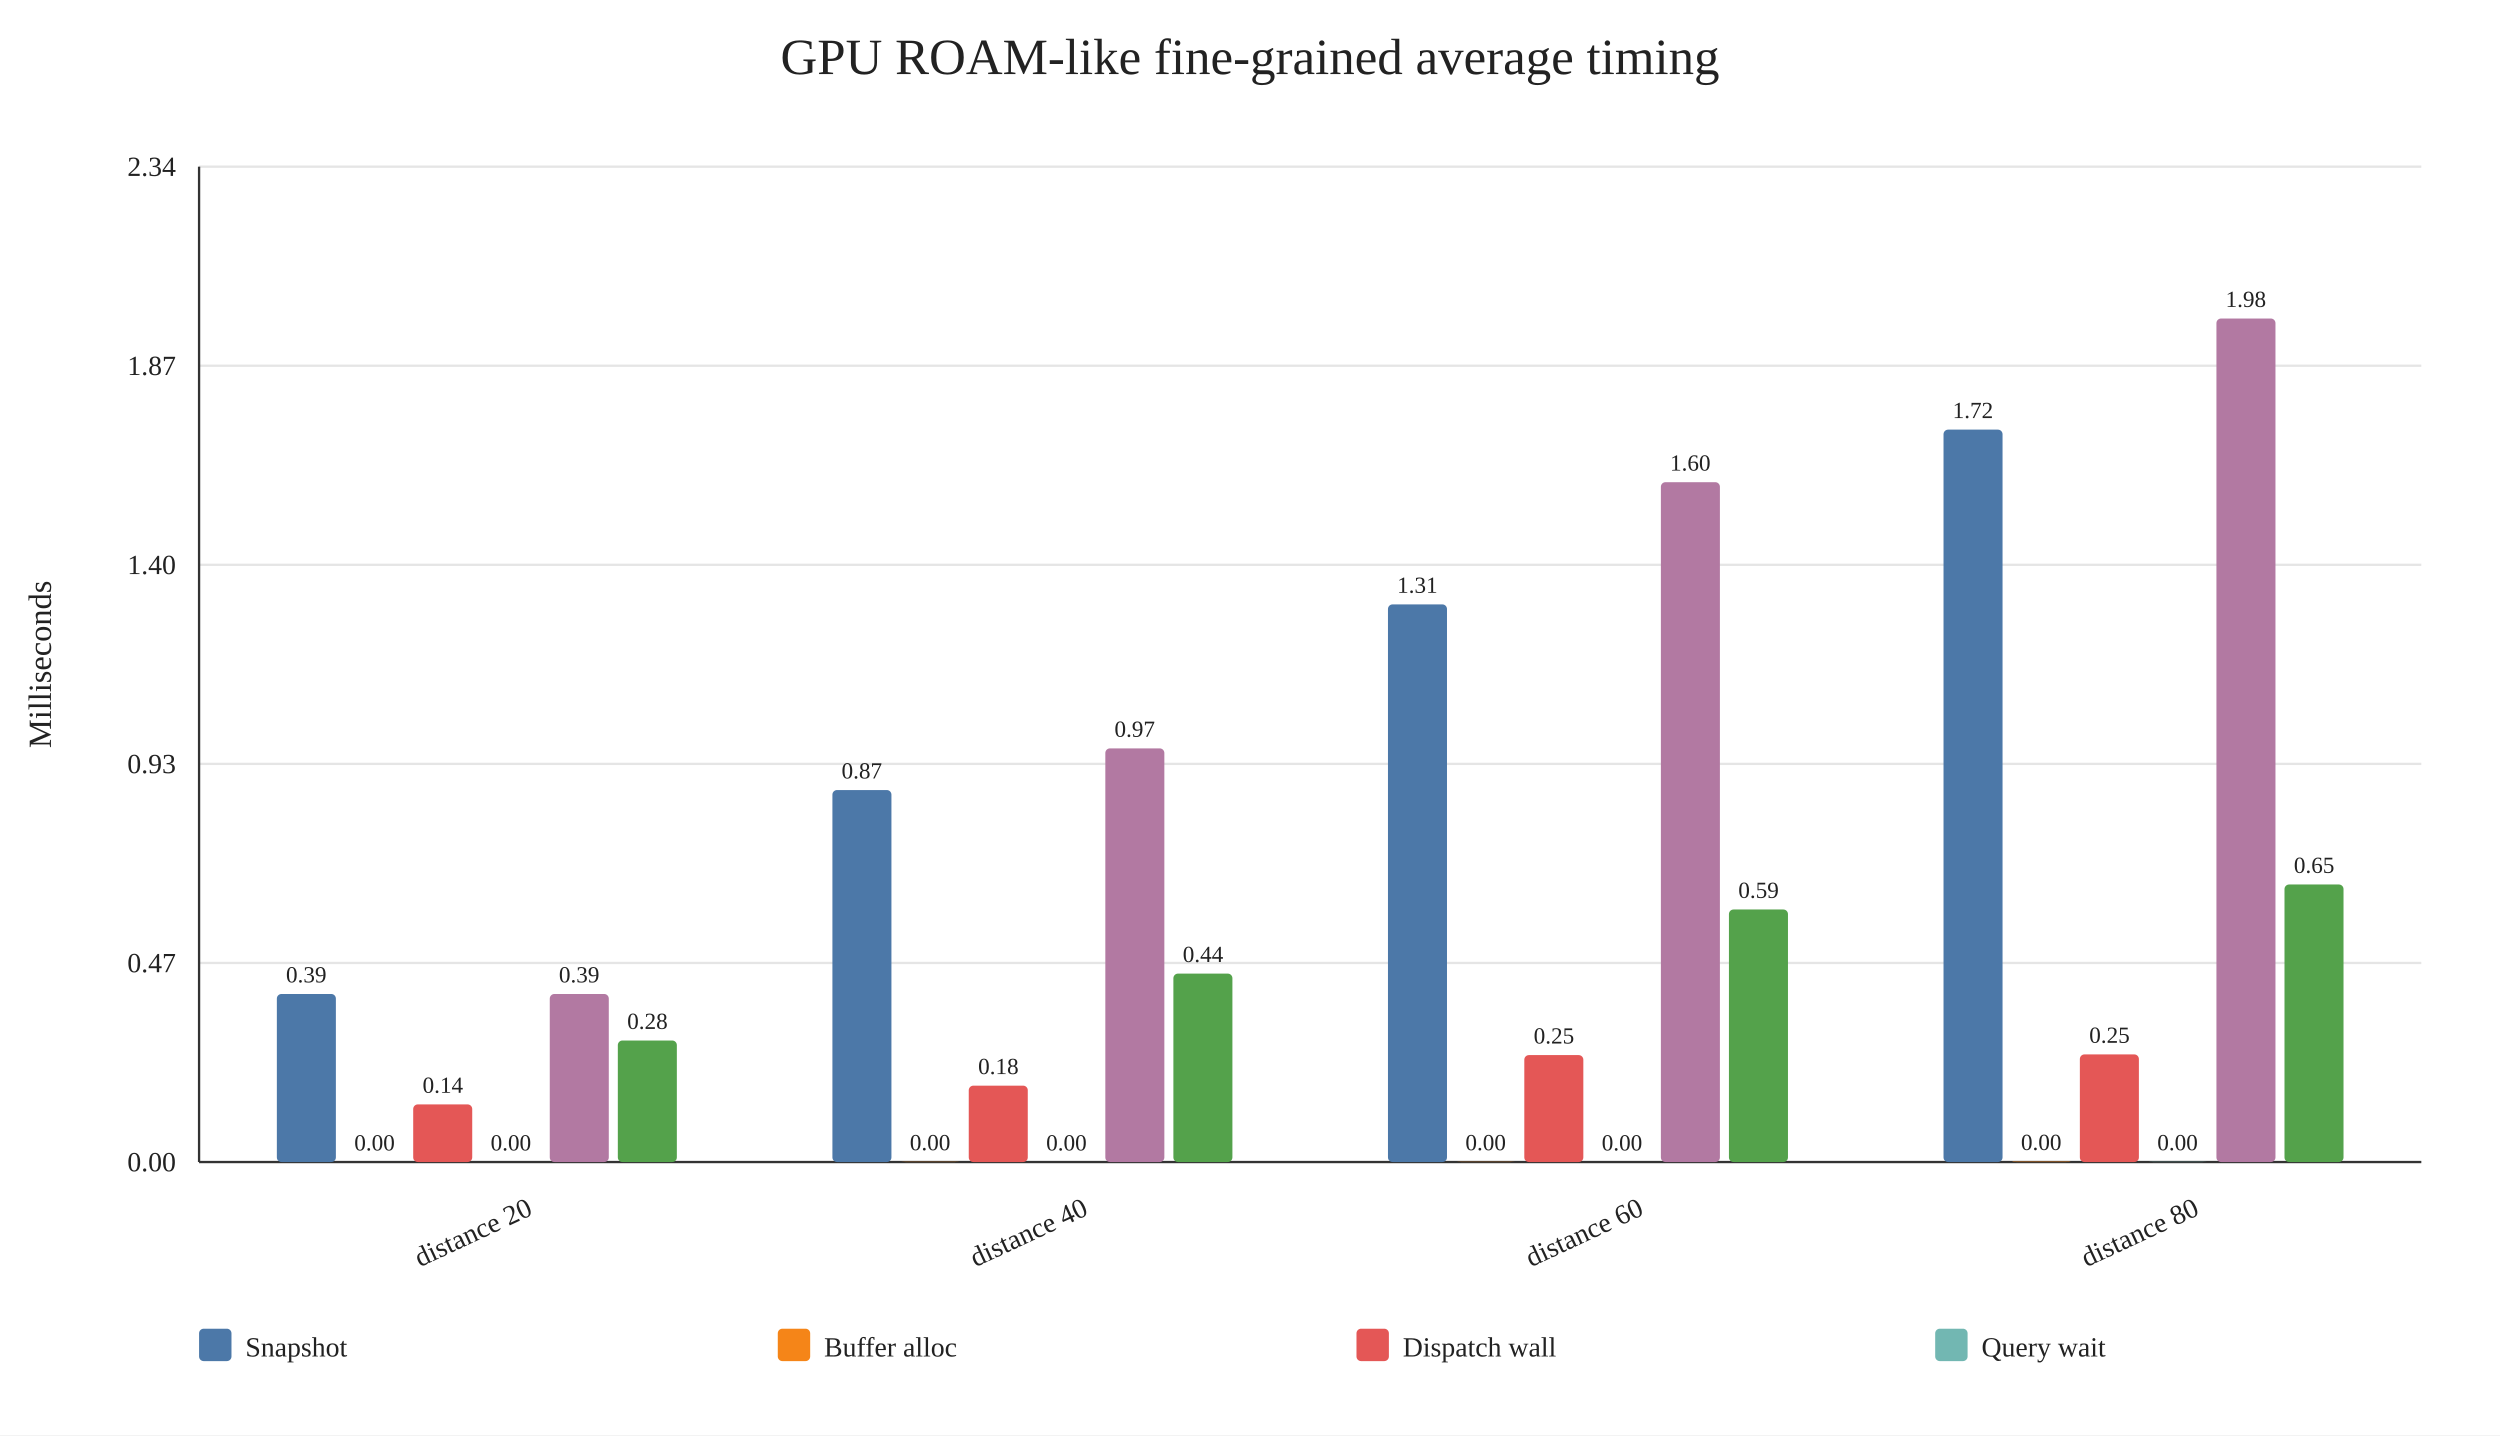
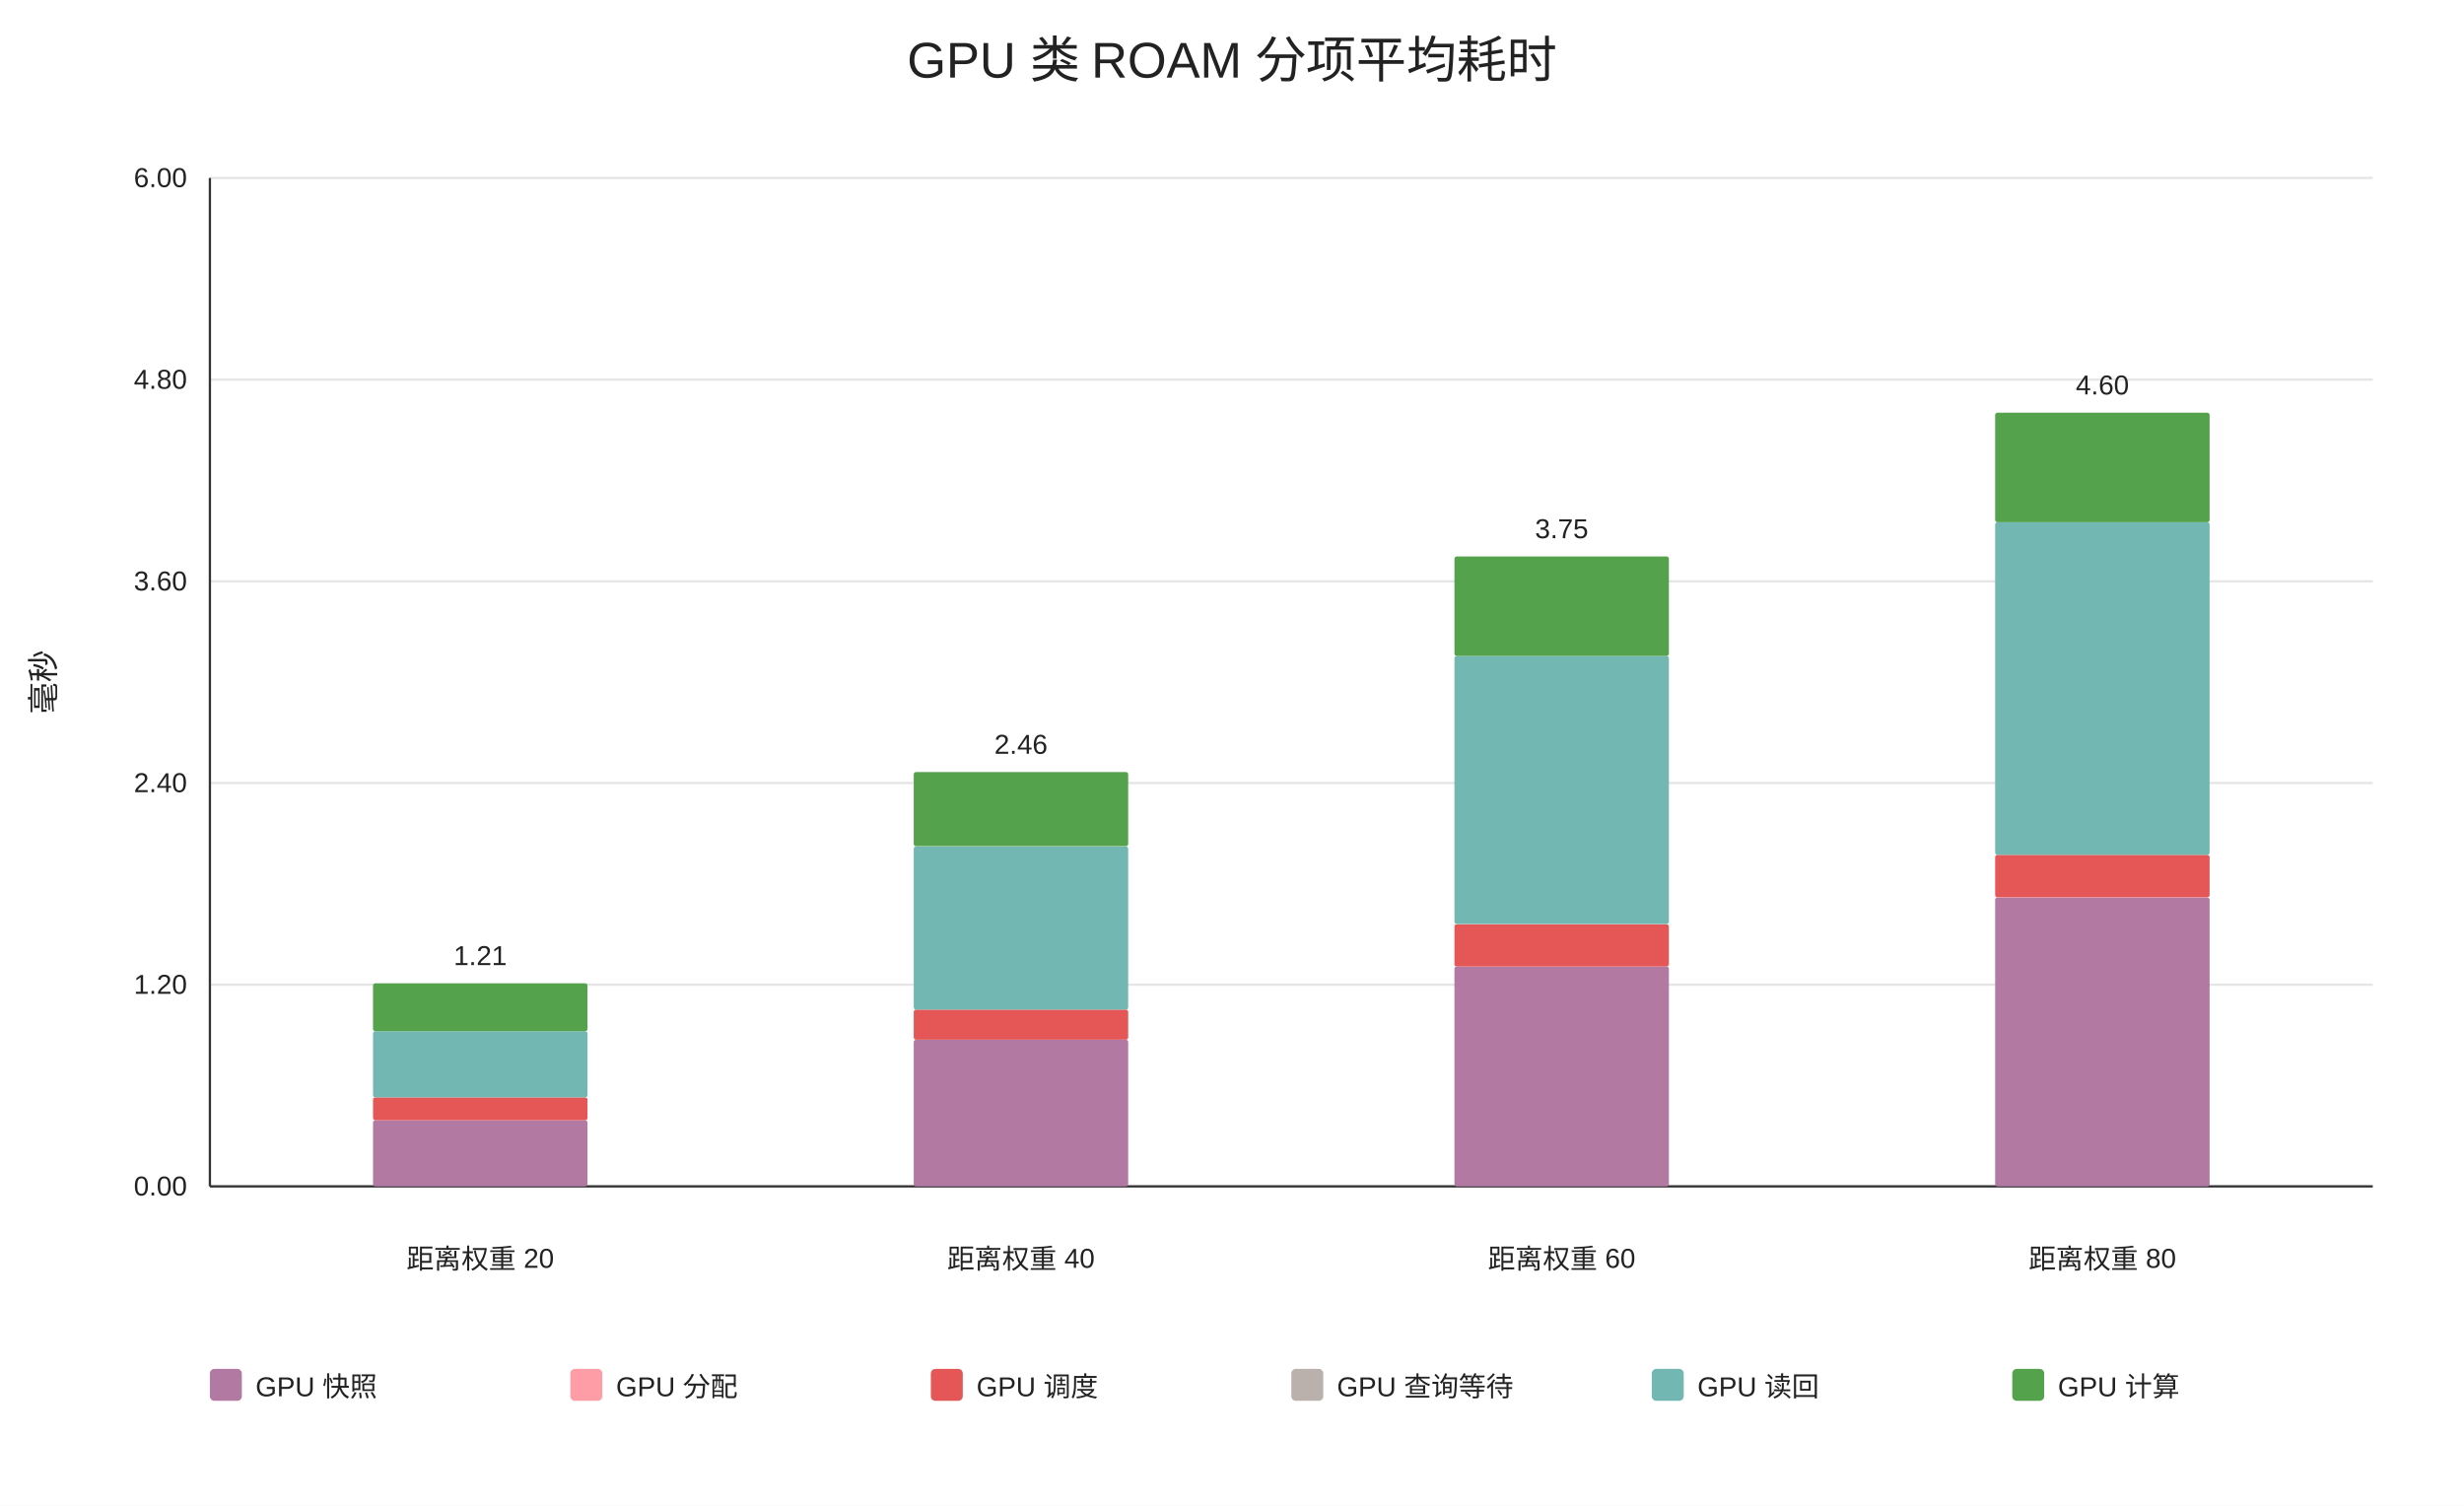
- <svg xmlns="http://www.w3.org/2000/svg" width="1080" height="620" viewBox="0 0 1080 620">
+ <svg xmlns="http://www.w3.org/2000/svg" width="1080" height="660" viewBox="0 0 1080 660">
  <rect width="100%" height="100%" fill="white" />
-   <text x="540.0" y="32.0" font-size="22" text-anchor="middle" fill="#222">GPU ROAM-like fine-grained average timing</text>
-   <text x="22.0" y="287.0" font-size="14" text-anchor="middle" fill="#222" transform="rotate(-90.0 22.0 287.0)">Milliseconds</text>
-   <line x1="86" y1="502.0" x2="1046" y2="502.0" stroke="#E5E5E5" />
-   <text x="76.0" y="506.0" font-size="12" text-anchor="end" fill="#222">0.00</text>
-   <line x1="86" y1="416.0" x2="1046" y2="416.0" stroke="#E5E5E5" />
-   <text x="76.0" y="420.0" font-size="12" text-anchor="end" fill="#222">0.47</text>
-   <line x1="86" y1="330.0" x2="1046" y2="330.0" stroke="#E5E5E5" />
-   <text x="76.0" y="334.0" font-size="12" text-anchor="end" fill="#222">0.93</text>
-   <line x1="86" y1="244.0" x2="1046" y2="244.0" stroke="#E5E5E5" />
-   <text x="76.0" y="248.0" font-size="12" text-anchor="end" fill="#222">1.40</text>
-   <line x1="86" y1="158.0" x2="1046" y2="158.0" stroke="#E5E5E5" />
-   <text x="76.0" y="162.0" font-size="12" text-anchor="end" fill="#222">1.87</text>
-   <line x1="86" y1="72.0" x2="1046" y2="72.0" stroke="#E5E5E5" />
-   <text x="76.0" y="76.0" font-size="12" text-anchor="end" fill="#222">2.34</text>
-   <line x1="86" y1="72" x2="86" y2="502" stroke="#333" />
-   <line x1="86" y1="502" x2="1046" y2="502" stroke="#333" />
-   <rect x="119.6" y="429.4" width="25.5" height="72.6" fill="#4C78A8" rx="2" />
-   <text x="132.3" y="424.4" font-size="10" text-anchor="middle" fill="#222">0.39</text>
-   <rect x="149.1" y="502.0" width="25.5" height="0.0" fill="#F58518" rx="2" />
-   <text x="161.8" y="497.0" font-size="10" text-anchor="middle" fill="#222">0.00</text>
-   <rect x="178.5" y="477.1" width="25.5" height="24.9" fill="#E45756" rx="2" />
-   <text x="191.3" y="472.1" font-size="10" text-anchor="middle" fill="#222">0.14</text>
-   <rect x="208.0" y="502.0" width="25.5" height="0.0" fill="#72B7B2" rx="2" />
-   <text x="220.7" y="497.0" font-size="10" text-anchor="middle" fill="#222">0.00</text>
-   <rect x="237.5" y="429.4" width="25.5" height="72.6" fill="#B279A2" rx="2" />
-   <text x="250.2" y="424.4" font-size="10" text-anchor="middle" fill="#222">0.39</text>
-   <rect x="266.9" y="449.5" width="25.5" height="52.5" fill="#54A24B" rx="2" />
-   <text x="279.7" y="444.5" font-size="10" text-anchor="middle" fill="#222">0.28</text>
-   <text x="206.0" y="536.0" font-size="12" text-anchor="middle" fill="#222" transform="rotate(-25.0 206.0 536.0)">distance 20</text>
-   <rect x="359.6" y="341.3" width="25.5" height="160.7" fill="#4C78A8" rx="2" />
-   <text x="372.3" y="336.3" font-size="10" text-anchor="middle" fill="#222">0.87</text>
-   <rect x="389.1" y="501.9" width="25.5" height="0.1" fill="#F58518" rx="2" />
-   <text x="401.8" y="496.9" font-size="10" text-anchor="middle" fill="#222">0.00</text>
-   <rect x="418.5" y="469.0" width="25.5" height="33.0" fill="#E45756" rx="2" />
-   <text x="431.3" y="464.0" font-size="10" text-anchor="middle" fill="#222">0.18</text>
-   <rect x="448.0" y="502.0" width="25.5" height="0.0" fill="#72B7B2" rx="2" />
-   <text x="460.7" y="497.0" font-size="10" text-anchor="middle" fill="#222">0.00</text>
-   <rect x="477.5" y="323.3" width="25.5" height="178.7" fill="#B279A2" rx="2" />
-   <text x="490.2" y="318.3" font-size="10" text-anchor="middle" fill="#222">0.97</text>
-   <rect x="506.9" y="420.6" width="25.5" height="81.4" fill="#54A24B" rx="2" />
-   <text x="519.7" y="415.6" font-size="10" text-anchor="middle" fill="#222">0.44</text>
-   <text x="446.0" y="536.0" font-size="12" text-anchor="middle" fill="#222" transform="rotate(-25.0 446.0 536.0)">distance 40</text>
-   <rect x="599.6" y="261.1" width="25.5" height="240.9" fill="#4C78A8" rx="2" />
-   <text x="612.3" y="256.1" font-size="10" text-anchor="middle" fill="#222">1.31</text>
-   <rect x="629.1" y="501.9" width="25.5" height="0.1" fill="#F58518" rx="2" />
-   <text x="641.8" y="496.9" font-size="10" text-anchor="middle" fill="#222">0.00</text>
-   <rect x="658.5" y="455.8" width="25.5" height="46.2" fill="#E45756" rx="2" />
-   <text x="671.3" y="450.8" font-size="10" text-anchor="middle" fill="#222">0.25</text>
-   <rect x="688.0" y="502.0" width="25.5" height="0.0" fill="#72B7B2" rx="2" />
-   <text x="700.7" y="497.0" font-size="10" text-anchor="middle" fill="#222">0.00</text>
-   <rect x="717.5" y="208.3" width="25.5" height="293.7" fill="#B279A2" rx="2" />
-   <text x="730.2" y="203.3" font-size="10" text-anchor="middle" fill="#222">1.60</text>
-   <rect x="746.9" y="392.9" width="25.5" height="109.1" fill="#54A24B" rx="2" />
-   <text x="759.7" y="387.9" font-size="10" text-anchor="middle" fill="#222">0.59</text>
-   <text x="686.0" y="536.0" font-size="12" text-anchor="middle" fill="#222" transform="rotate(-25.0 686.0 536.0)">distance 60</text>
-   <rect x="839.6" y="185.6" width="25.5" height="316.4" fill="#4C78A8" rx="2" />
-   <text x="852.3" y="180.6" font-size="10" text-anchor="middle" fill="#222">1.72</text>
-   <rect x="869.1" y="501.8" width="25.5" height="0.2" fill="#F58518" rx="2" />
-   <text x="881.8" y="496.8" font-size="10" text-anchor="middle" fill="#222">0.00</text>
-   <rect x="898.5" y="455.5" width="25.5" height="46.5" fill="#E45756" rx="2" />
-   <text x="911.3" y="450.5" font-size="10" text-anchor="middle" fill="#222">0.25</text>
-   <rect x="928.0" y="501.9" width="25.5" height="0.1" fill="#72B7B2" rx="2" />
-   <text x="940.7" y="496.9" font-size="10" text-anchor="middle" fill="#222">0.00</text>
-   <rect x="957.5" y="137.6" width="25.5" height="364.4" fill="#B279A2" rx="2" />
-   <text x="970.2" y="132.6" font-size="10" text-anchor="middle" fill="#222">1.98</text>
-   <rect x="986.9" y="382.1" width="25.5" height="119.9" fill="#54A24B" rx="2" />
-   <text x="999.7" y="377.1" font-size="10" text-anchor="middle" fill="#222">0.65</text>
-   <text x="926.0" y="536.0" font-size="12" text-anchor="middle" fill="#222" transform="rotate(-25.0 926.0 536.0)">distance 80</text>
-   <rect x="86" y="574" width="14" height="14" fill="#4C78A8" rx="2" />
-   <text x="106.0" y="586.0" font-size="12" text-anchor="start" fill="#222">Snapshot</text>
-   <rect x="336" y="574" width="14" height="14" fill="#F58518" rx="2" />
-   <text x="356.0" y="586.0" font-size="12" text-anchor="start" fill="#222">Buffer alloc</text>
-   <rect x="586" y="574" width="14" height="14" fill="#E45756" rx="2" />
-   <text x="606.0" y="586.0" font-size="12" text-anchor="start" fill="#222">Dispatch wall</text>
-   <rect x="836" y="574" width="14" height="14" fill="#72B7B2" rx="2" />
-   <text x="856.0" y="586.0" font-size="12" text-anchor="start" fill="#222">Query wait</text>
-   <rect x="1086" y="574" width="14" height="14" fill="#B279A2" rx="2" />
-   <text x="1106.0" y="586.0" font-size="12" text-anchor="start" fill="#222">Readback wait</text>
-   <rect x="1336" y="574" width="14" height="14" fill="#54A24B" rx="2" />
-   <text x="1356.0" y="586.0" font-size="12" text-anchor="start" fill="#222">GPU compute</text>
+   <style>text{font-family:Arial,"Microsoft YaHei",sans-serif;fill:#222}.small{font-size:12px}.axis{stroke:#333;stroke-width:1}.grid{stroke:#E5E5E5;stroke-width:1}</style>
+   <text x="540.0" y="34" font-size="22" text-anchor="middle">GPU 类 ROAM 分项平均耗时</text>
+   <line class="grid" x1="92" y1="520.0" x2="1040" y2="520.0" />
+   <text class="small" x="82" y="524.0" text-anchor="end">0.00</text>
+   <line class="grid" x1="92" y1="431.6" x2="1040" y2="431.6" />
+   <text class="small" x="82" y="435.6" text-anchor="end">1.20</text>
+   <line class="grid" x1="92" y1="343.2" x2="1040" y2="343.2" />
+   <text class="small" x="82" y="347.2" text-anchor="end">2.40</text>
+   <line class="grid" x1="92" y1="254.8" x2="1040" y2="254.8" />
+   <text class="small" x="82" y="258.8" text-anchor="end">3.60</text>
+   <line class="grid" x1="92" y1="166.4" x2="1040" y2="166.4" />
+   <text class="small" x="82" y="170.4" text-anchor="end">4.80</text>
+   <line class="grid" x1="92" y1="78.0" x2="1040" y2="78.0" />
+   <text class="small" x="82" y="82.0" text-anchor="end">6.00</text>
+   <line class="axis" x1="92" y1="78" x2="92" y2="520" />
+   <line class="axis" x1="92" y1="520" x2="1040" y2="520" />
+   <text x="24" y="299.0" font-size="14" text-anchor="middle" transform="rotate(-90 24 299.0)">毫秒</text>
+   <rect x="163.5" y="491.0" width="94.0" height="29.0" fill="#B279A2" rx="1" />
+   <rect x="163.5" y="491.0" width="94.0" height="0.0" fill="#FF9DA6" rx="1" />
+   <rect x="163.5" y="481.0" width="94.0" height="10.0" fill="#E45756" rx="1" />
+   <rect x="163.5" y="481.0" width="94.0" height="0.0" fill="#BAB0AC" rx="1" />
+   <rect x="163.5" y="452.0" width="94.0" height="29.0" fill="#72B7B2" rx="1" />
+   <rect x="163.5" y="431.0" width="94.0" height="21.0" fill="#54A24B" rx="1" />
+   <text class="small" x="210.5" y="423.0" text-anchor="middle">1.21</text>
+   <text class="small" x="210.5" y="556" text-anchor="middle">距离权重 20</text>
+   <rect x="400.5" y="455.7" width="94.0" height="64.3" fill="#B279A2" rx="1" />
+   <rect x="400.5" y="455.7" width="94.0" height="0.0" fill="#FF9DA6" rx="1" />
+   <rect x="400.5" y="442.5" width="94.0" height="13.2" fill="#E45756" rx="1" />
+   <rect x="400.5" y="442.5" width="94.0" height="0.0" fill="#BAB0AC" rx="1" />
+   <rect x="400.5" y="371.0" width="94.0" height="71.5" fill="#72B7B2" rx="1" />
+   <rect x="400.5" y="338.4" width="94.0" height="32.5" fill="#54A24B" rx="1" />
+   <text class="small" x="447.5" y="330.4" text-anchor="middle">2.46</text>
+   <text class="small" x="447.5" y="556" text-anchor="middle">距离权重 40</text>
+   <rect x="637.5" y="423.6" width="94.0" height="96.4" fill="#B279A2" rx="1" />
+   <rect x="637.5" y="423.6" width="94.0" height="0.1" fill="#FF9DA6" rx="1" />
+   <rect x="637.5" y="405.1" width="94.0" height="18.5" fill="#E45756" rx="1" />
+   <rect x="637.5" y="405.1" width="94.0" height="0.0" fill="#BAB0AC" rx="1" />
+   <rect x="637.5" y="287.5" width="94.0" height="117.5" fill="#72B7B2" rx="1" />
+   <rect x="637.5" y="243.9" width="94.0" height="43.6" fill="#54A24B" rx="1" />
+   <text class="small" x="684.5" y="235.9" text-anchor="middle">3.75</text>
+   <text class="small" x="684.5" y="556" text-anchor="middle">距离权重 60</text>
+   <rect x="874.5" y="393.4" width="94.0" height="126.6" fill="#B279A2" rx="1" />
+   <rect x="874.5" y="393.3" width="94.0" height="0.1" fill="#FF9DA6" rx="1" />
+   <rect x="874.5" y="374.7" width="94.0" height="18.6" fill="#E45756" rx="1" />
+   <rect x="874.5" y="374.7" width="94.0" height="0.0" fill="#BAB0AC" rx="1" />
+   <rect x="874.5" y="228.9" width="94.0" height="145.8" fill="#72B7B2" rx="1" />
+   <rect x="874.5" y="180.9" width="94.0" height="48.0" fill="#54A24B" rx="1" />
+   <text class="small" x="921.5" y="172.9" text-anchor="middle">4.60</text>
+   <text class="small" x="921.5" y="556" text-anchor="middle">距离权重 80</text>
+   <rect x="92" y="600" width="14" height="14" fill="#B279A2" rx="2" />
+   <text class="small" x="112" y="612" text-anchor="start">GPU 快照</text>
+   <rect x="250" y="600" width="14" height="14" fill="#FF9DA6" rx="2" />
+   <text class="small" x="270" y="612" text-anchor="start">GPU 分配</text>
+   <rect x="408" y="600" width="14" height="14" fill="#E45756" rx="2" />
+   <text class="small" x="428" y="612" text-anchor="start">GPU 调度</text>
+   <rect x="566" y="600" width="14" height="14" fill="#BAB0AC" rx="2" />
+   <text class="small" x="586" y="612" text-anchor="start">GPU 查询等待</text>
+   <rect x="724" y="600" width="14" height="14" fill="#72B7B2" rx="2" />
+   <text class="small" x="744" y="612" text-anchor="start">GPU 读回</text>
+   <rect x="882" y="600" width="14" height="14" fill="#54A24B" rx="2" />
+   <text class="small" x="902" y="612" text-anchor="start">GPU 计算</text>
</svg>
